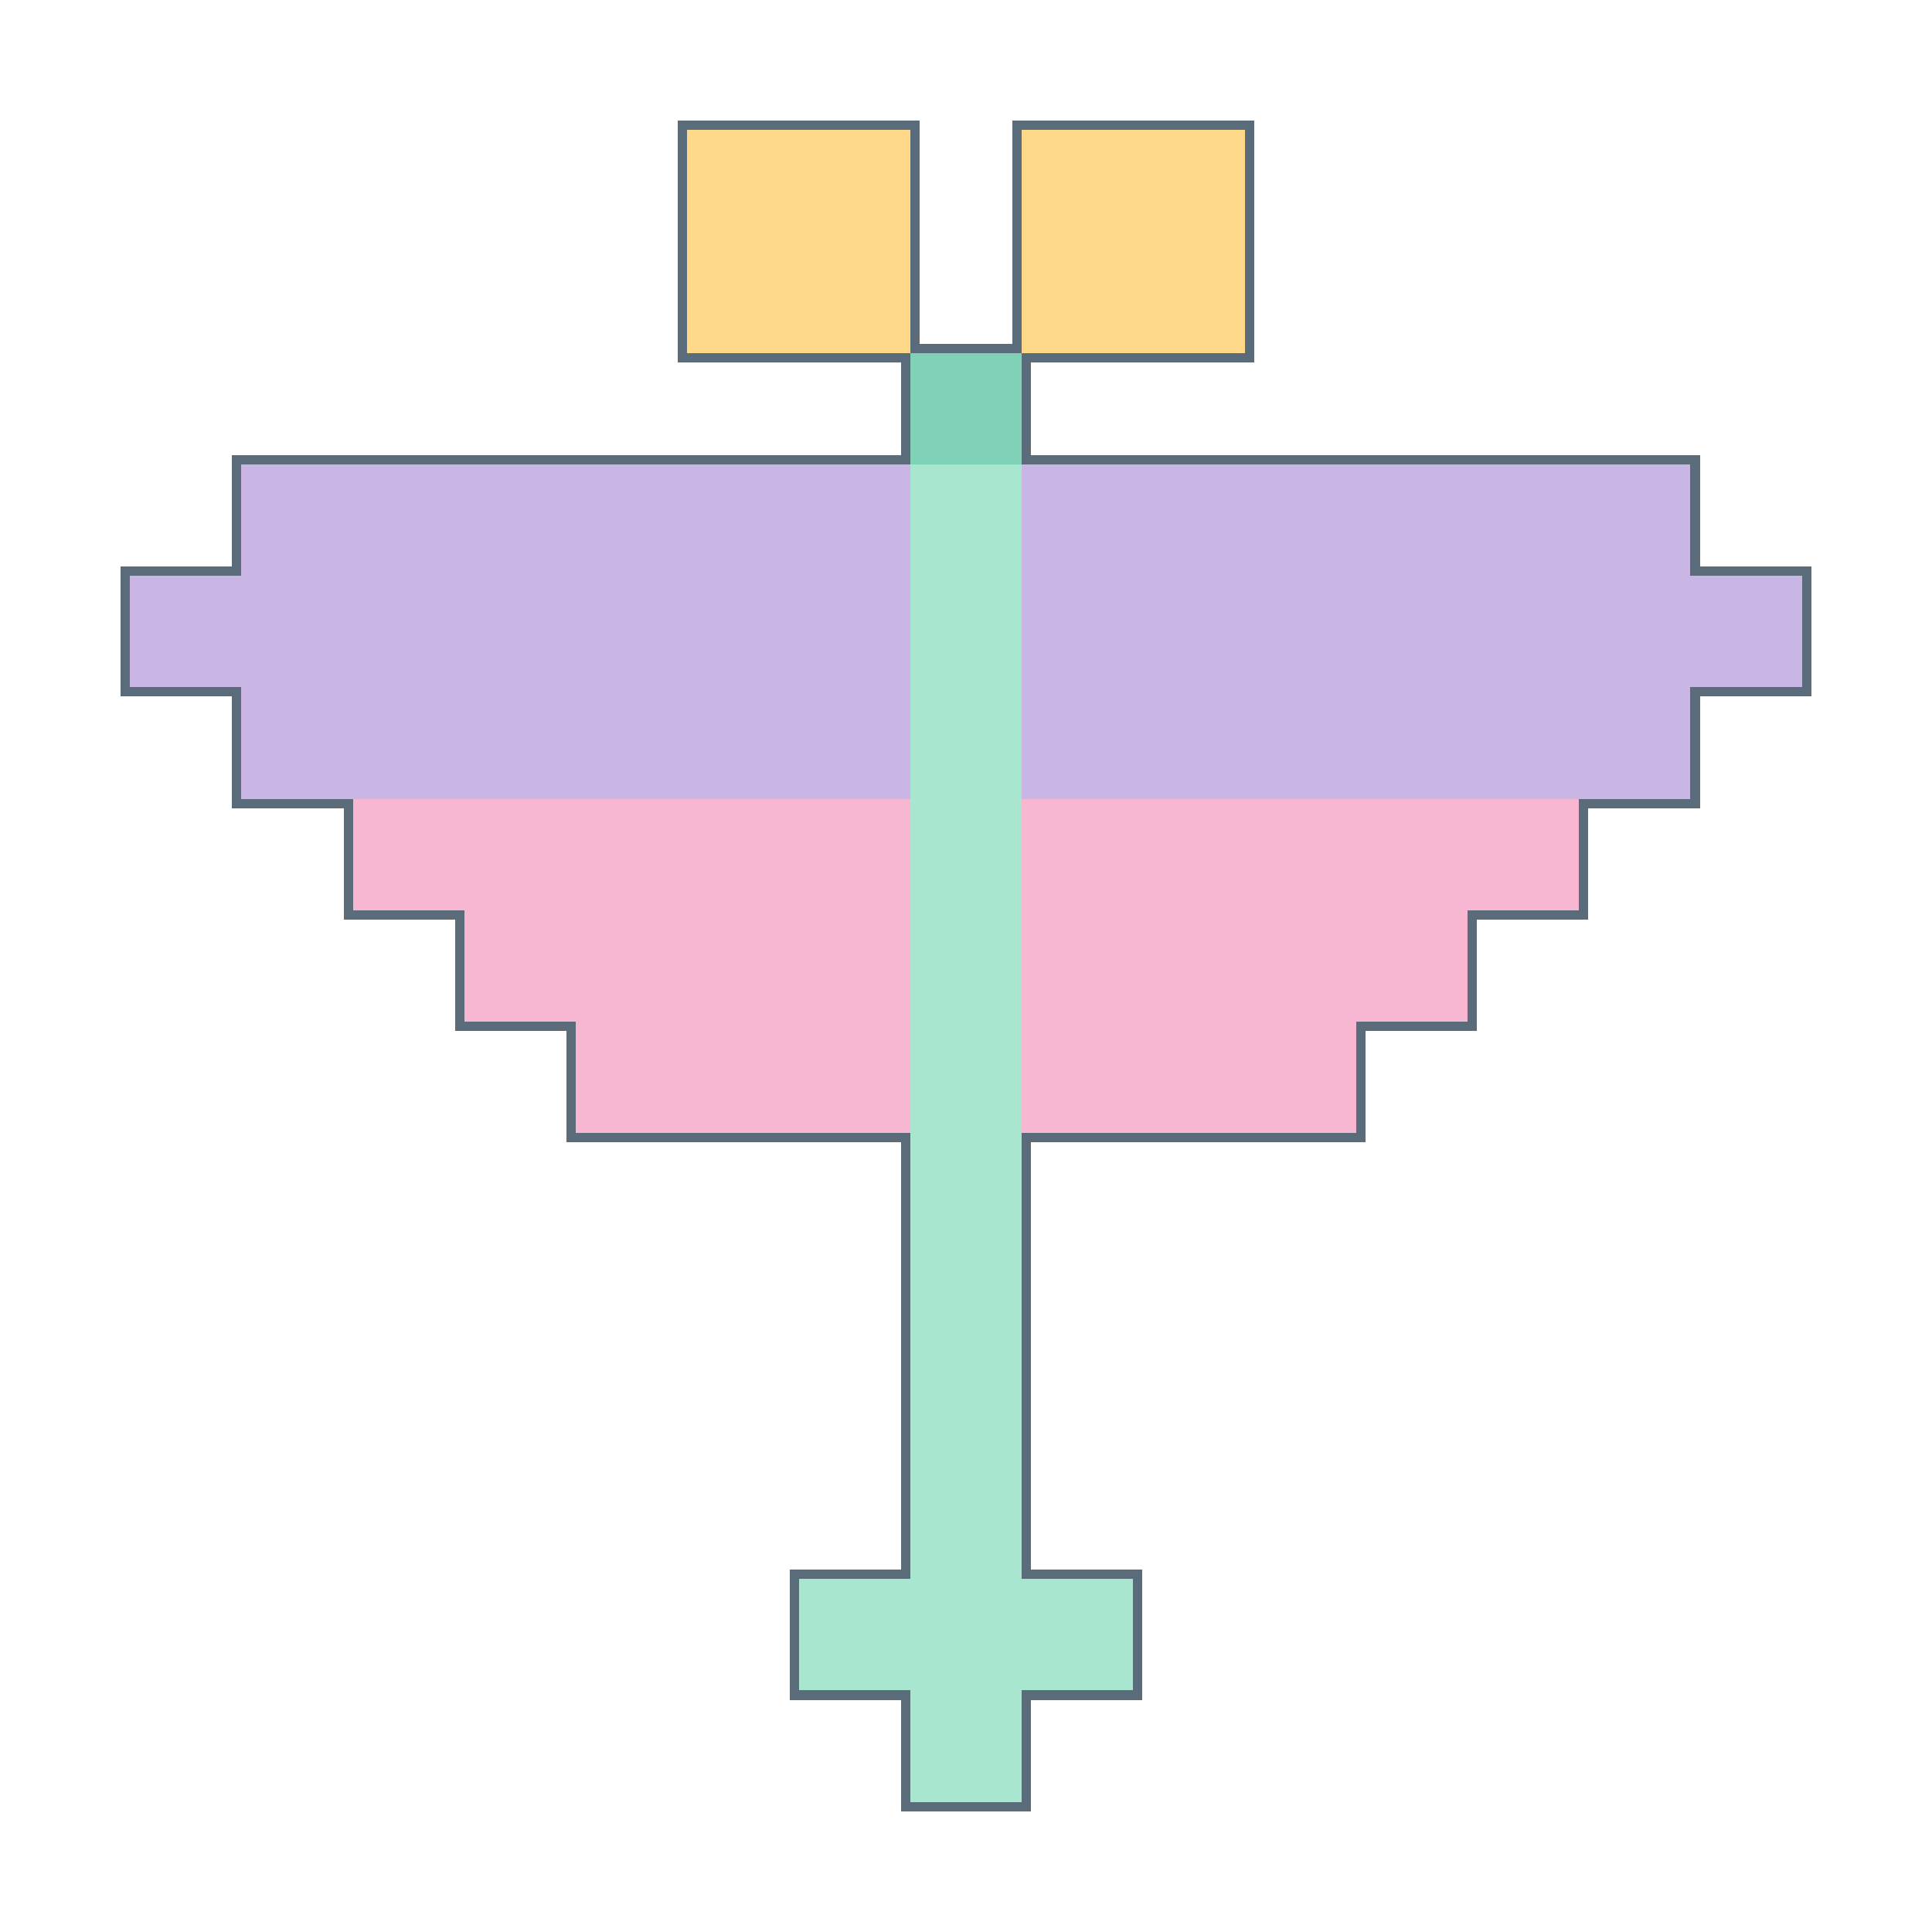
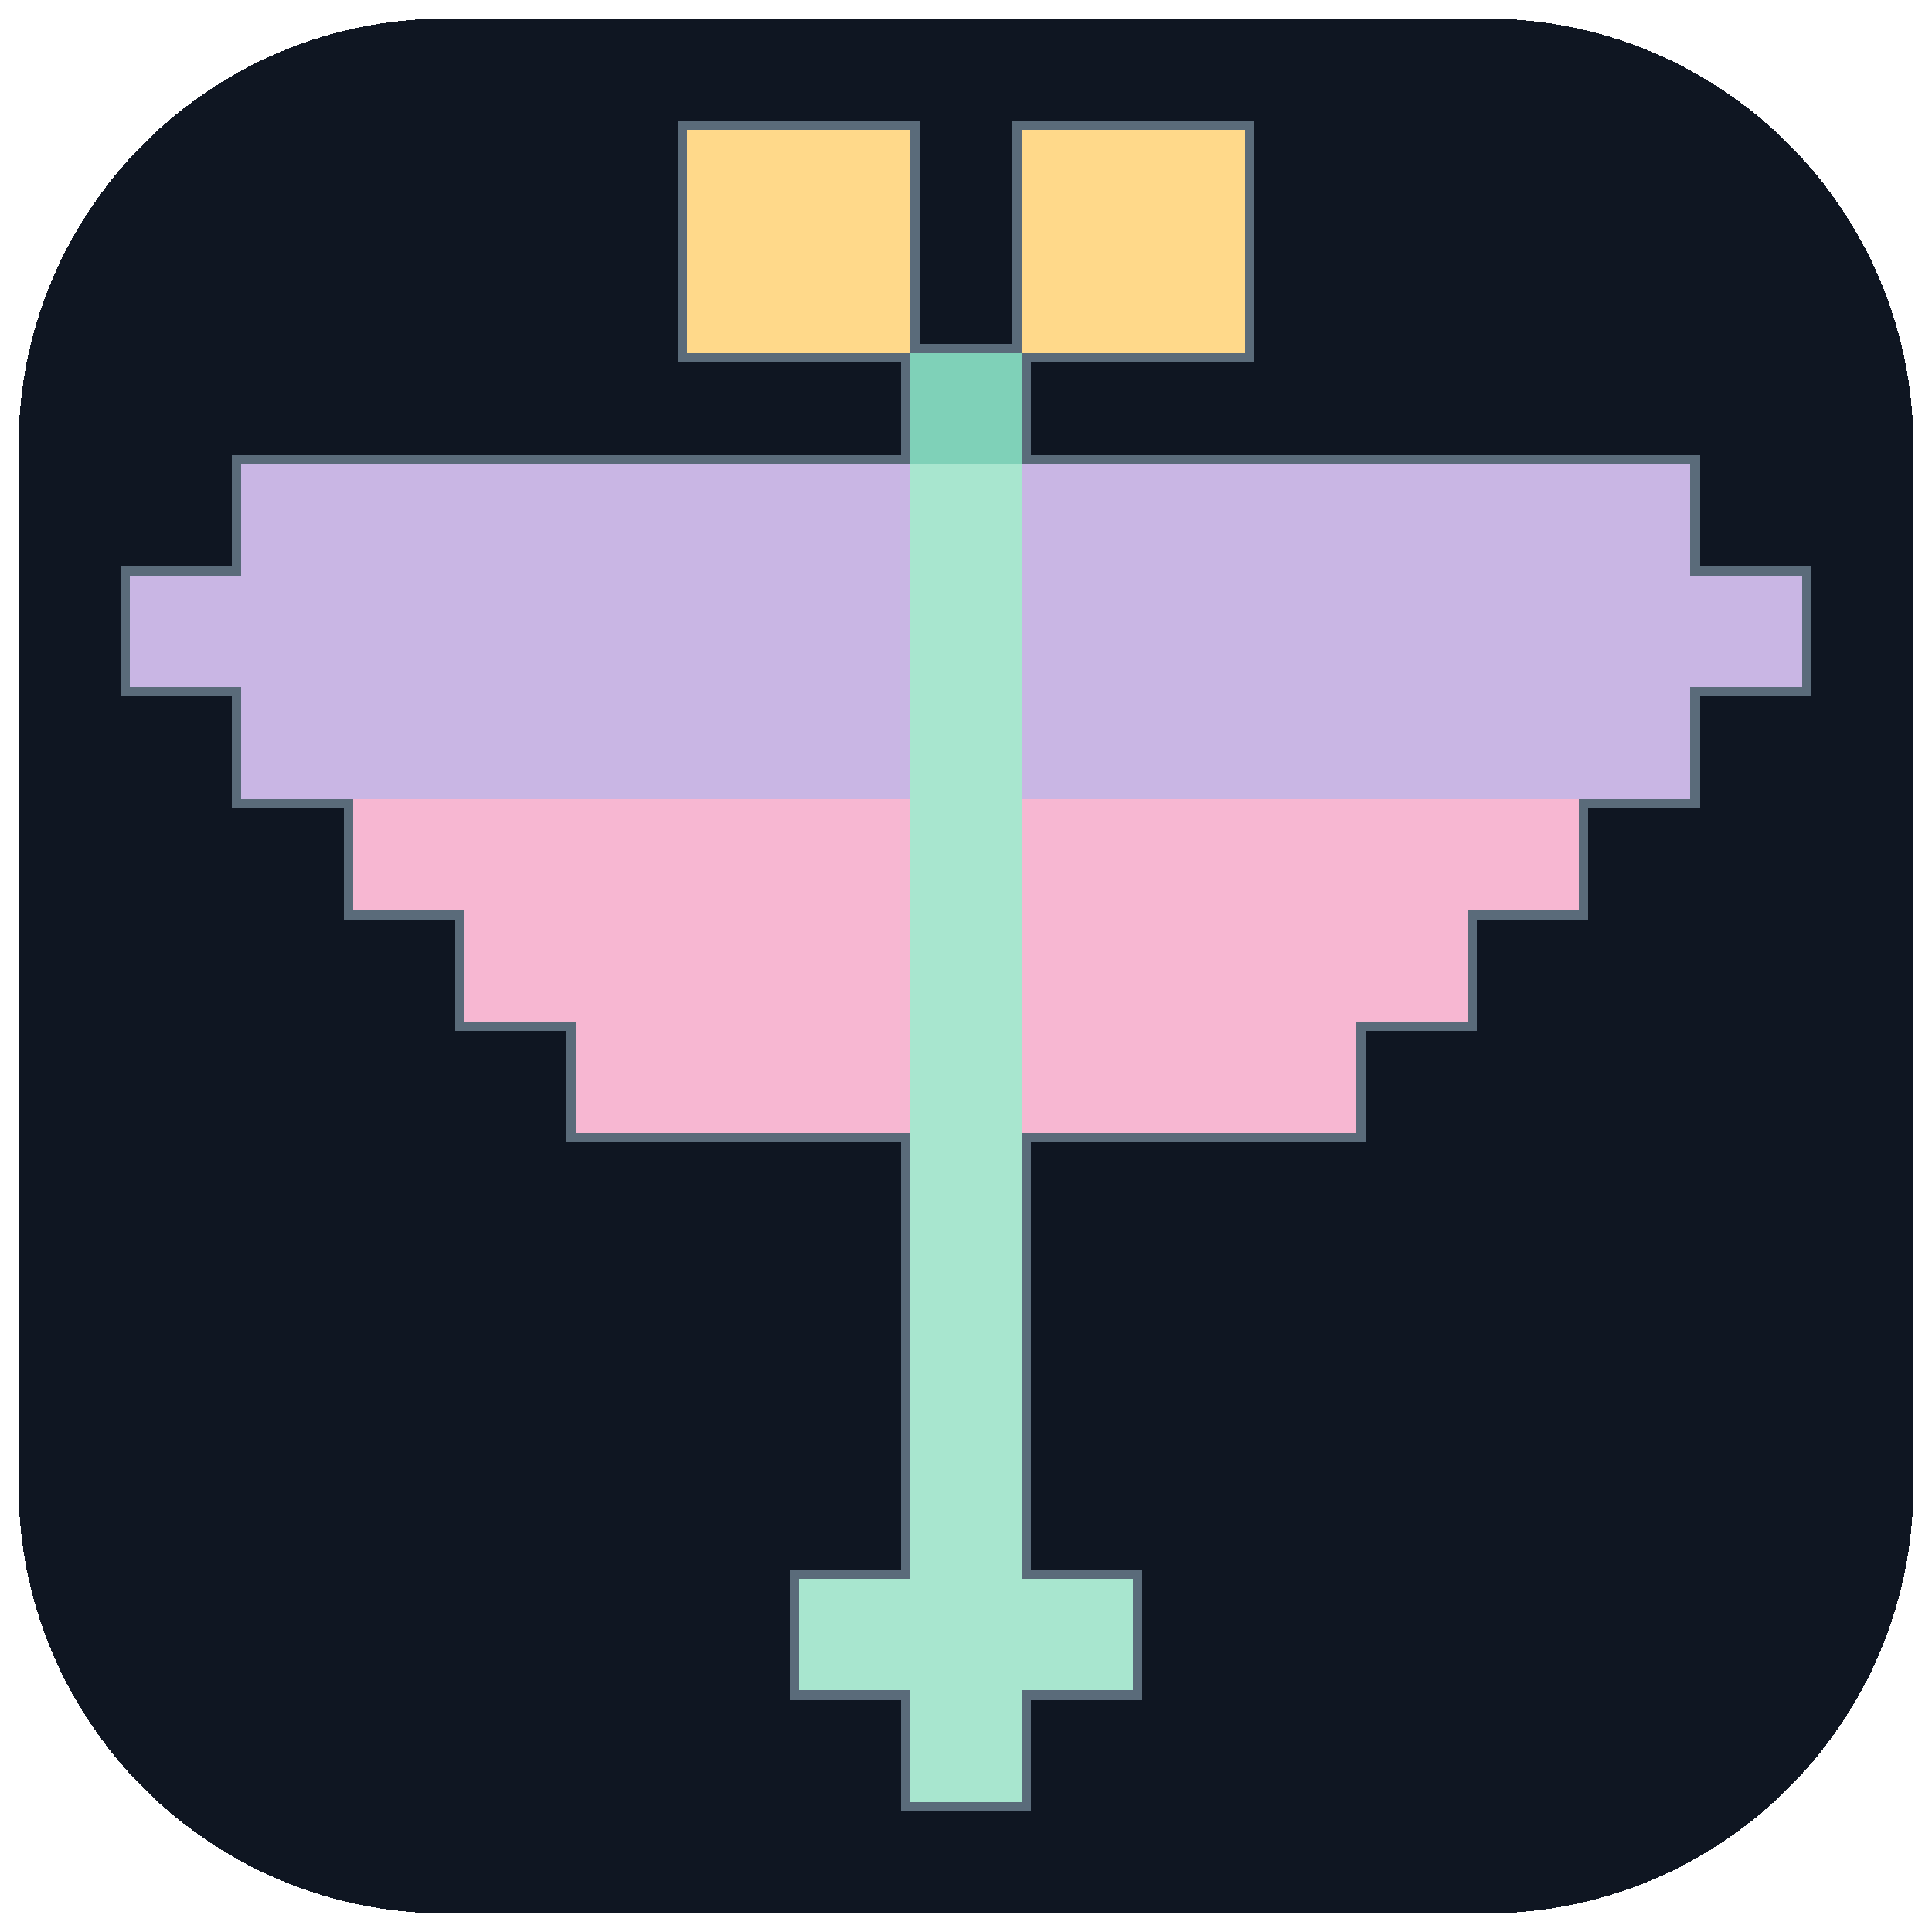
<svg xmlns="http://www.w3.org/2000/svg" width="208" height="208" viewBox="0 0 208 208" role="img" aria-label="libelula dragonfly logo" shape-rendering="crispEdges">
+   <rect x="2" y="2" width="204" height="204" rx="46" fill="#0f1622" />
  <rect x="13" y="61" width="14" height="14" fill="#5a6b7a" />
  <rect x="25" y="49" width="14" height="14" fill="#5a6b7a" />
  <rect x="25" y="73" width="14" height="14" fill="#5a6b7a" />
  <rect x="37" y="49" width="14" height="14" fill="#5a6b7a" />
  <rect x="37" y="85" width="14" height="14" fill="#5a6b7a" />
  <rect x="49" y="49" width="14" height="14" fill="#5a6b7a" />
  <rect x="49" y="97" width="14" height="14" fill="#5a6b7a" />
  <rect x="61" y="49" width="14" height="14" fill="#5a6b7a" />
  <rect x="61" y="109" width="14" height="14" fill="#5a6b7a" />
  <rect x="73" y="13" width="14" height="14" fill="#5a6b7a" />
  <rect x="73" y="25" width="14" height="14" fill="#5a6b7a" />
  <rect x="73" y="49" width="14" height="14" fill="#5a6b7a" />
  <rect x="73" y="109" width="14" height="14" fill="#5a6b7a" />
  <rect x="85" y="13" width="14" height="14" fill="#5a6b7a" />
  <rect x="85" y="25" width="14" height="14" fill="#5a6b7a" />
  <rect x="85" y="49" width="14" height="14" fill="#5a6b7a" />
  <rect x="85" y="109" width="14" height="14" fill="#5a6b7a" />
  <rect x="85" y="169" width="14" height="14" fill="#5a6b7a" />
  <rect x="97" y="37" width="14" height="14" fill="#5a6b7a" />
  <rect x="97" y="121" width="14" height="14" fill="#5a6b7a" />
  <rect x="97" y="133" width="14" height="14" fill="#5a6b7a" />
  <rect x="97" y="145" width="14" height="14" fill="#5a6b7a" />
  <rect x="97" y="157" width="14" height="14" fill="#5a6b7a" />
  <rect x="97" y="181" width="14" height="14" fill="#5a6b7a" />
  <rect x="109" y="13" width="14" height="14" fill="#5a6b7a" />
  <rect x="109" y="25" width="14" height="14" fill="#5a6b7a" />
  <rect x="109" y="49" width="14" height="14" fill="#5a6b7a" />
  <rect x="109" y="109" width="14" height="14" fill="#5a6b7a" />
  <rect x="109" y="169" width="14" height="14" fill="#5a6b7a" />
  <rect x="121" y="13" width="14" height="14" fill="#5a6b7a" />
  <rect x="121" y="25" width="14" height="14" fill="#5a6b7a" />
  <rect x="121" y="49" width="14" height="14" fill="#5a6b7a" />
  <rect x="121" y="109" width="14" height="14" fill="#5a6b7a" />
  <rect x="133" y="49" width="14" height="14" fill="#5a6b7a" />
  <rect x="133" y="109" width="14" height="14" fill="#5a6b7a" />
  <rect x="145" y="49" width="14" height="14" fill="#5a6b7a" />
  <rect x="145" y="97" width="14" height="14" fill="#5a6b7a" />
  <rect x="157" y="49" width="14" height="14" fill="#5a6b7a" />
  <rect x="157" y="85" width="14" height="14" fill="#5a6b7a" />
  <rect x="169" y="49" width="14" height="14" fill="#5a6b7a" />
  <rect x="169" y="73" width="14" height="14" fill="#5a6b7a" />
  <rect x="181" y="61" width="14" height="14" fill="#5a6b7a" />
  <rect x="74" y="14" width="12" height="12" fill="#ffd98a" />
  <rect x="86" y="14" width="12" height="12" fill="#ffd98a" />
  <rect x="110" y="14" width="12" height="12" fill="#ffd98a" />
  <rect x="122" y="14" width="12" height="12" fill="#ffd98a" />
  <rect x="74" y="26" width="12" height="12" fill="#ffd98a" />
  <rect x="86" y="26" width="12" height="12" fill="#ffd98a" />
  <rect x="110" y="26" width="12" height="12" fill="#ffd98a" />
  <rect x="122" y="26" width="12" height="12" fill="#ffd98a" />
  <rect x="98" y="38" width="12" height="12" fill="#7fd1b8" />
  <rect x="26" y="50" width="12" height="12" fill="#c9b6e4" />
  <rect x="38" y="50" width="12" height="12" fill="#c9b6e4" />
  <rect x="50" y="50" width="12" height="12" fill="#c9b6e4" />
  <rect x="62" y="50" width="12" height="12" fill="#c9b6e4" />
  <rect x="74" y="50" width="12" height="12" fill="#c9b6e4" />
  <rect x="86" y="50" width="12" height="12" fill="#c9b6e4" />
  <rect x="98" y="50" width="12" height="12" fill="#a8e6cf" />
  <rect x="110" y="50" width="12" height="12" fill="#c9b6e4" />
  <rect x="122" y="50" width="12" height="12" fill="#c9b6e4" />
  <rect x="134" y="50" width="12" height="12" fill="#c9b6e4" />
  <rect x="146" y="50" width="12" height="12" fill="#c9b6e4" />
  <rect x="158" y="50" width="12" height="12" fill="#c9b6e4" />
  <rect x="170" y="50" width="12" height="12" fill="#c9b6e4" />
  <rect x="14" y="62" width="12" height="12" fill="#c9b6e4" />
  <rect x="26" y="62" width="12" height="12" fill="#c9b6e4" />
  <rect x="38" y="62" width="12" height="12" fill="#c9b6e4" />
  <rect x="50" y="62" width="12" height="12" fill="#c9b6e4" />
  <rect x="62" y="62" width="12" height="12" fill="#c9b6e4" />
  <rect x="74" y="62" width="12" height="12" fill="#c9b6e4" />
  <rect x="86" y="62" width="12" height="12" fill="#c9b6e4" />
  <rect x="98" y="62" width="12" height="12" fill="#a8e6cf" />
  <rect x="110" y="62" width="12" height="12" fill="#c9b6e4" />
  <rect x="122" y="62" width="12" height="12" fill="#c9b6e4" />
  <rect x="134" y="62" width="12" height="12" fill="#c9b6e4" />
  <rect x="146" y="62" width="12" height="12" fill="#c9b6e4" />
  <rect x="158" y="62" width="12" height="12" fill="#c9b6e4" />
  <rect x="170" y="62" width="12" height="12" fill="#c9b6e4" />
  <rect x="182" y="62" width="12" height="12" fill="#c9b6e4" />
  <rect x="26" y="74" width="12" height="12" fill="#c9b6e4" />
  <rect x="38" y="74" width="12" height="12" fill="#c9b6e4" />
  <rect x="50" y="74" width="12" height="12" fill="#c9b6e4" />
  <rect x="62" y="74" width="12" height="12" fill="#c9b6e4" />
  <rect x="74" y="74" width="12" height="12" fill="#c9b6e4" />
  <rect x="86" y="74" width="12" height="12" fill="#c9b6e4" />
  <rect x="98" y="74" width="12" height="12" fill="#a8e6cf" />
  <rect x="110" y="74" width="12" height="12" fill="#c9b6e4" />
  <rect x="122" y="74" width="12" height="12" fill="#c9b6e4" />
  <rect x="134" y="74" width="12" height="12" fill="#c9b6e4" />
  <rect x="146" y="74" width="12" height="12" fill="#c9b6e4" />
  <rect x="158" y="74" width="12" height="12" fill="#c9b6e4" />
  <rect x="170" y="74" width="12" height="12" fill="#c9b6e4" />
  <rect x="38" y="86" width="12" height="12" fill="#f7b7d2" />
  <rect x="50" y="86" width="12" height="12" fill="#f7b7d2" />
  <rect x="62" y="86" width="12" height="12" fill="#f7b7d2" />
  <rect x="74" y="86" width="12" height="12" fill="#f7b7d2" />
  <rect x="86" y="86" width="12" height="12" fill="#f7b7d2" />
  <rect x="98" y="86" width="12" height="12" fill="#a8e6cf" />
  <rect x="110" y="86" width="12" height="12" fill="#f7b7d2" />
  <rect x="122" y="86" width="12" height="12" fill="#f7b7d2" />
  <rect x="134" y="86" width="12" height="12" fill="#f7b7d2" />
  <rect x="146" y="86" width="12" height="12" fill="#f7b7d2" />
  <rect x="158" y="86" width="12" height="12" fill="#f7b7d2" />
  <rect x="50" y="98" width="12" height="12" fill="#f7b7d2" />
  <rect x="62" y="98" width="12" height="12" fill="#f7b7d2" />
  <rect x="74" y="98" width="12" height="12" fill="#f7b7d2" />
  <rect x="86" y="98" width="12" height="12" fill="#f7b7d2" />
  <rect x="98" y="98" width="12" height="12" fill="#a8e6cf" />
  <rect x="110" y="98" width="12" height="12" fill="#f7b7d2" />
  <rect x="122" y="98" width="12" height="12" fill="#f7b7d2" />
  <rect x="134" y="98" width="12" height="12" fill="#f7b7d2" />
  <rect x="146" y="98" width="12" height="12" fill="#f7b7d2" />
  <rect x="62" y="110" width="12" height="12" fill="#f7b7d2" />
  <rect x="74" y="110" width="12" height="12" fill="#f7b7d2" />
  <rect x="86" y="110" width="12" height="12" fill="#f7b7d2" />
  <rect x="98" y="110" width="12" height="12" fill="#a8e6cf" />
  <rect x="110" y="110" width="12" height="12" fill="#f7b7d2" />
  <rect x="122" y="110" width="12" height="12" fill="#f7b7d2" />
  <rect x="134" y="110" width="12" height="12" fill="#f7b7d2" />
  <rect x="98" y="122" width="12" height="12" fill="#a8e6cf" />
  <rect x="98" y="134" width="12" height="12" fill="#a8e6cf" />
  <rect x="98" y="146" width="12" height="12" fill="#a8e6cf" />
  <rect x="98" y="158" width="12" height="12" fill="#a8e6cf" />
  <rect x="86" y="170" width="12" height="12" fill="#a8e6cf" />
  <rect x="98" y="170" width="12" height="12" fill="#a8e6cf" />
  <rect x="110" y="170" width="12" height="12" fill="#a8e6cf" />
  <rect x="98" y="182" width="12" height="12" fill="#a8e6cf" />
</svg>
